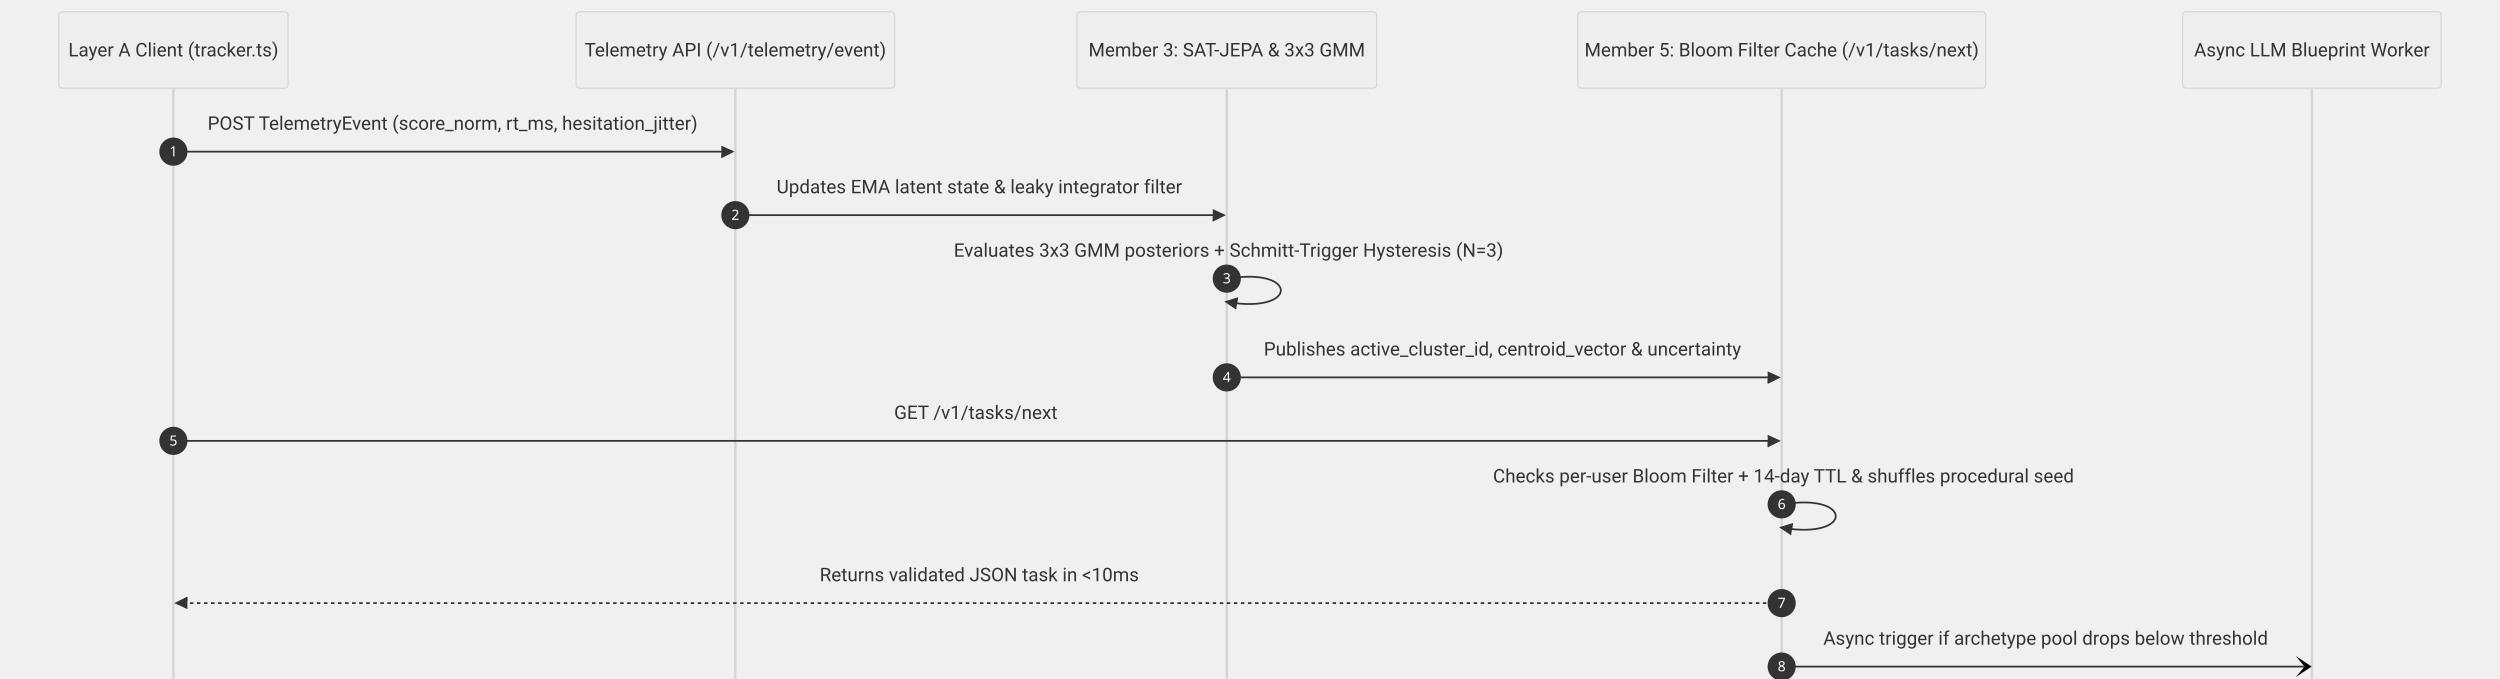
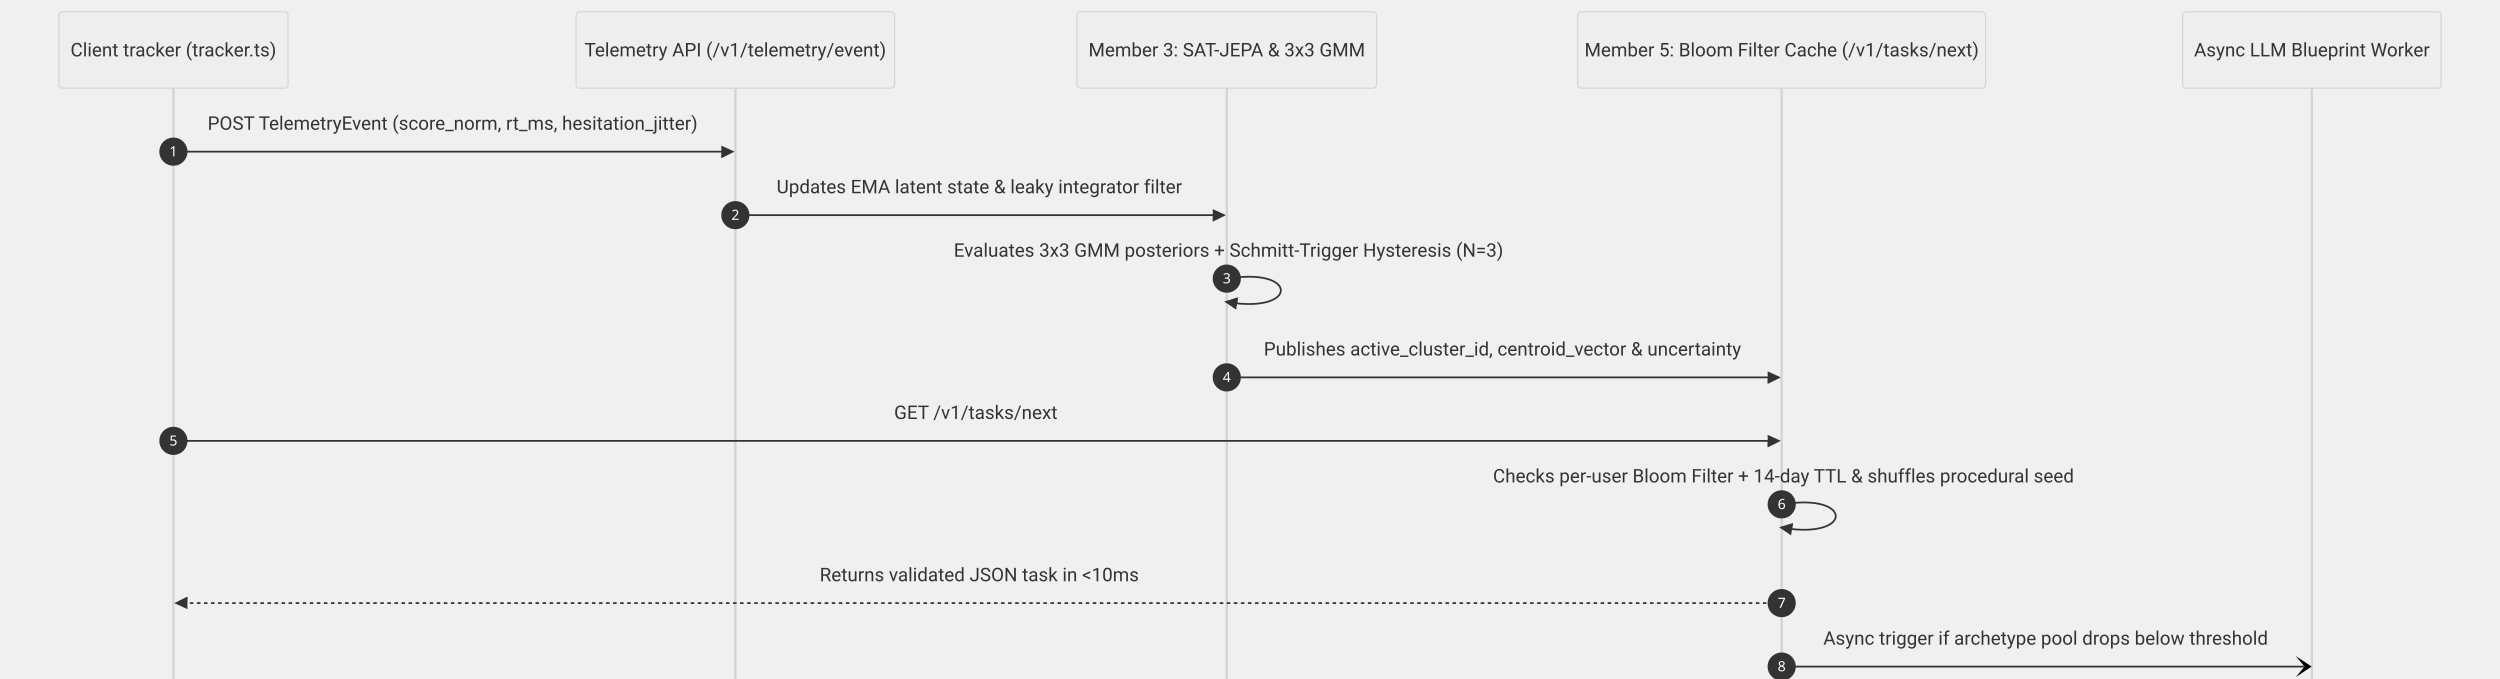
<svg xmlns="http://www.w3.org/2000/svg" id="m_9" width="2126.5" height="577" viewBox="-50 -10 2126.5 577" role="graphics-document document" aria-roledescription="sequence">
  <g>
    <line id="actor46" x1="1916.5" y1="65" x2="1916.5" y2="2000" class="actor-line 200" stroke-width="0.5px" stroke="#999" name="Worker" data-et="life-line" data-id="Worker" />
    <g id="root-46" data-et="participant" data-type="participant" data-id="Worker">
      <rect x="1806.5" y="0" fill="#eaeaea" stroke="#666" width="220" height="65" name="Worker" rx="3" ry="3" class="actor actor-top" />
      <text x="1916.5" y="32.5" dominant-baseline="central" alignment-baseline="central" class="actor actor-box" style="text-anchor: middle; font-size: 16px; font-weight: 400; font-family: -apple-system, BlinkMacSystemFont, &quot;Segoe UI&quot;, Roboto, Helvetica, Arial, sans-serif;">
        <tspan x="1916.5" dy="0">Async LLM Blueprint Worker</tspan>
      </text>
    </g>
  </g>
  <g>
    <line id="actor45" x1="1465.5" y1="65" x2="1465.5" y2="2000" class="actor-line 200" stroke-width="0.5px" stroke="#999" name="Cache" data-et="life-line" data-id="Cache" />
    <g id="root-45" data-et="participant" data-type="participant" data-id="Cache">
      <rect x="1292" y="0" fill="#eaeaea" stroke="#666" width="347" height="65" name="Cache" rx="3" ry="3" class="actor actor-top" />
      <text x="1465.5" y="32.5" dominant-baseline="central" alignment-baseline="central" class="actor actor-box" style="text-anchor: middle; font-size: 16px; font-weight: 400; font-family: -apple-system, BlinkMacSystemFont, &quot;Segoe UI&quot;, Roboto, Helvetica, Arial, sans-serif;">
        <tspan x="1465.5" dy="0">Member 5: Bloom Filter Cache (/v1/tasks/next)</tspan>
      </text>
    </g>
  </g>
  <g>
    <line id="actor44" x1="993.5" y1="65" x2="993.5" y2="2000" class="actor-line 200" stroke-width="0.5px" stroke="#999" name="JEPA" data-et="life-line" data-id="JEPA" />
    <g id="root-44" data-et="participant" data-type="participant" data-id="JEPA">
      <rect x="866" y="0" fill="#eaeaea" stroke="#666" width="255" height="65" name="JEPA" rx="3" ry="3" class="actor actor-top" />
      <text x="993.5" y="32.5" dominant-baseline="central" alignment-baseline="central" class="actor actor-box" style="text-anchor: middle; font-size: 16px; font-weight: 400; font-family: -apple-system, BlinkMacSystemFont, &quot;Segoe UI&quot;, Roboto, Helvetica, Arial, sans-serif;">
        <tspan x="993.5" dy="0">Member 3: SAT-JEPA &amp; 3x3 GMM</tspan>
      </text>
    </g>
  </g>
  <g>
    <line id="actor43" x1="575.5" y1="65" x2="575.5" y2="2000" class="actor-line 200" stroke-width="0.5px" stroke="#999" name="API" data-et="life-line" data-id="API" />
    <g id="root-43" data-et="participant" data-type="participant" data-id="API">
      <rect x="440" y="0" fill="#eaeaea" stroke="#666" width="271" height="65" name="API" rx="3" ry="3" class="actor actor-top" />
      <text x="575.5" y="32.5" dominant-baseline="central" alignment-baseline="central" class="actor actor-box" style="text-anchor: middle; font-size: 16px; font-weight: 400; font-family: -apple-system, BlinkMacSystemFont, &quot;Segoe UI&quot;, Roboto, Helvetica, Arial, sans-serif;">
        <tspan x="575.5" dy="0">Telemetry API (/v1/telemetry/event)</tspan>
      </text>
    </g>
  </g>
  <g>
    <line id="actor42" x1="97.5" y1="65" x2="97.5" y2="2000" class="actor-line 200" stroke-width="0.5px" stroke="#999" name="Client" data-et="life-line" data-id="Client" />
    <g id="root-42" data-et="participant" data-type="participant" data-id="Client">
      <rect x="0" y="0" fill="#eaeaea" stroke="#666" width="195" height="65" name="Client" rx="3" ry="3" class="actor actor-top" />
      <text x="97.5" y="32.5" dominant-baseline="central" alignment-baseline="central" class="actor actor-box" style="text-anchor: middle; font-size: 16px; font-weight: 400; font-family: -apple-system, BlinkMacSystemFont, &quot;Segoe UI&quot;, Roboto, Helvetica, Arial, sans-serif;">
-         <tspan x="97.5" dy="0">Layer A Client (tracker.ts)</tspan>
+         <tspan x="97.5" dy="0">Client tracker (tracker.ts)</tspan>
      </text>
    </g>
  </g>
  <style>#m_9{font-family:-apple-system,BlinkMacSystemFont,"Segoe UI",Roboto,Helvetica,Arial,sans-serif;font-size:16px;fill:#000000;}@keyframes edge-animation-frame{from{stroke-dashoffset:0;}}@keyframes dash{to{stroke-dashoffset:0;}}#m_9 .edge-animation-slow{stroke-dasharray:9,5!important;stroke-dashoffset:900;animation:dash 50s linear infinite;stroke-linecap:round;}#m_9 .edge-animation-fast{stroke-dasharray:9,5!important;stroke-dashoffset:900;animation:dash 20s linear infinite;stroke-linecap:round;}#m_9 .error-icon{fill:#552222;}#m_9 .error-text{fill:#552222;stroke:#552222;}#m_9 .edge-thickness-normal{stroke-width:1px;}#m_9 .edge-thickness-thick{stroke-width:3.5px;}#m_9 .edge-pattern-solid{stroke-dasharray:0;}#m_9 .edge-thickness-invisible{stroke-width:0;fill:none;}#m_9 .edge-pattern-dashed{stroke-dasharray:3;}#m_9 .edge-pattern-dotted{stroke-dasharray:2;}#m_9 .marker{fill:#666;stroke:#666;}#m_9 .marker.cross{stroke:#666;}#m_9 svg{font-family:-apple-system,BlinkMacSystemFont,"Segoe UI",Roboto,Helvetica,Arial,sans-serif;font-size:16px;}#m_9 p{margin:0;}#m_9 .actor{stroke:hsl(0, 0%, 83%);fill:#eee;stroke-width:1;}#m_9 rect.actor.outer-path[data-look="neo"]{filter:drop-shadow( 1px 2px 2px rgba(185,185,185,1));}#m_9 rect.note[data-look="neo"]{stroke:#999;fill:#666;filter:drop-shadow( 1px 2px 2px rgba(185,185,185,1));}#m_9 text.actor&gt;tspan{fill:#333;stroke:none;}#m_9 .actor-line{stroke:hsl(0, 0%, 83%);}#m_9 .innerArc{stroke-width:1.5;stroke-dasharray:none;}#m_9 .messageLine0{stroke-width:1.5;stroke-dasharray:none;stroke:#333;}#m_9 .messageLine1{stroke-width:1.5;stroke-dasharray:2,2;stroke:#333;}#m_9 [id$="-arrowhead"] path{fill:#333;stroke:#333;}#m_9 .sequenceNumber{fill:white;}#m_9 [id$="-sequencenumber"]{fill:#333;}#m_9 [id$="-crosshead"] path{fill:#333;stroke:#333;}#m_9 .messageText{fill:#333;stroke:none;}#m_9 .labelBox{stroke:hsl(0, 0%, 83%);fill:#eee;filter:none;}#m_9 .labelText,#m_9 .labelText&gt;tspan{fill:#333;stroke:none;}#m_9 .loopText,#m_9 .loopText&gt;tspan{fill:#333;stroke:none;}#m_9 .sectionTitle,#m_9 .sectionTitle&gt;tspan{fill:#333;stroke:none;}#m_9 .loopLine{stroke-width:2px;stroke-dasharray:2,2;stroke:hsl(0, 0%, 83%);fill:hsl(0, 0%, 83%);}#m_9 .note{stroke:#999;fill:#666;}#m_9 .noteText,#m_9 .noteText&gt;tspan{fill:#fff;stroke:none;font-weight:normal;}#m_9 .activation0{fill:#f4f4f4;stroke:#666;}#m_9 .activation1{fill:#f4f4f4;stroke:#666;}#m_9 .activation2{fill:#f4f4f4;stroke:#666;}#m_9 .actorPopupMenu{position:absolute;}#m_9 .actorPopupMenuPanel{position:absolute;fill:#eee;box-shadow:0px 8px 16px 0px rgba(0,0,0,0.2);filter:drop-shadow(3px 5px 2px rgb(0 0 0 / 0.4));}#m_9 .actor-man circle,#m_9 line{fill:#eee;stroke-width:2px;}#m_9 g rect.rect{filter:drop-shadow( 1px 2px 2px rgba(185,185,185,1));stroke:#999;}#m_9 .node .neo-node{stroke:#999;}#m_9 [data-look="neo"].node rect,#m_9 [data-look="neo"].cluster rect,#m_9 [data-look="neo"].node polygon{stroke:url(#m_9-gradient);filter:drop-shadow( 1px 2px 2px rgba(185,185,185,1));}#m_9 [data-look="neo"].swimlane.cluster rect{filter:none;}#m_9 [data-look="neo"].node path{stroke:url(#m_9-gradient);stroke-width:1px;}#m_9 [data-look="neo"].node .outer-path{filter:drop-shadow( 1px 2px 2px rgba(185,185,185,1));}#m_9 [data-look="neo"].node .neo-line path{stroke:#999;filter:none;}#m_9 [data-look="neo"].node circle{stroke:url(#m_9-gradient);filter:drop-shadow( 1px 2px 2px rgba(185,185,185,1));}#m_9 [data-look="neo"].node circle .state-start{fill:#000000;}#m_9 [data-look="neo"].icon-shape .icon{fill:url(#m_9-gradient);filter:drop-shadow( 1px 2px 2px rgba(185,185,185,1));}#m_9 [data-look="neo"].icon-shape .icon-neo path{stroke:url(#m_9-gradient);filter:drop-shadow( 1px 2px 2px rgba(185,185,185,1));}#m_9 :root{--mermaid-font-family:-apple-system,BlinkMacSystemFont,"Segoe UI",Roboto,Helvetica,Arial,sans-serif;}</style>
  <g />
  <defs>
    <symbol id="m_9-computer" width="24" height="24">
      <path transform="scale(.5)" d="M2 2v13h20v-13h-20zm18 11h-16v-9h16v9zm-10.228 6l.466-1h3.524l.467 1h-4.457zm14.228 3h-24l2-6h2.104l-1.33 4h18.45l-1.297-4h2.073l2 6zm-5-10h-14v-7h14v7z" />
    </symbol>
  </defs>
  <defs>
    <symbol id="m_9-database" fill-rule="evenodd" clip-rule="evenodd">
      <path transform="scale(.5)" d="M12.258.001l.256.004.255.005.253.008.251.01.249.012.247.015.246.016.242.019.241.02.239.023.236.024.233.027.231.028.229.031.225.032.223.034.22.036.217.038.214.04.211.041.208.043.205.045.201.046.198.048.194.05.191.051.187.053.183.054.18.056.175.057.172.059.168.06.163.061.16.063.155.064.15.066.074.033.073.033.071.034.07.034.069.035.068.035.067.035.066.035.064.036.064.036.062.036.06.036.06.037.058.037.058.037.055.038.055.038.053.038.052.038.051.039.05.039.048.039.047.039.045.04.044.04.043.04.041.04.04.041.039.041.037.041.036.041.034.041.033.042.032.042.03.042.029.042.027.042.026.043.024.043.023.043.021.043.02.043.018.044.017.043.015.044.013.044.012.044.011.045.009.044.007.045.006.045.004.045.002.045.001.045v17l-.001.045-.002.045-.004.045-.006.045-.007.045-.009.044-.011.045-.012.044-.013.044-.015.044-.017.043-.018.044-.02.043-.021.043-.023.043-.024.043-.026.043-.027.042-.029.042-.03.042-.032.042-.033.042-.034.041-.036.041-.037.041-.039.041-.04.041-.041.04-.043.04-.044.04-.045.04-.047.039-.048.039-.05.039-.051.039-.052.038-.053.038-.055.038-.055.038-.058.037-.058.037-.06.037-.06.036-.062.036-.064.036-.064.036-.066.035-.067.035-.068.035-.069.035-.07.034-.071.034-.073.033-.074.033-.15.066-.155.064-.16.063-.163.061-.168.06-.172.059-.175.057-.18.056-.183.054-.187.053-.191.051-.194.05-.198.048-.201.046-.205.045-.208.043-.211.041-.214.04-.217.038-.22.036-.223.034-.225.032-.229.031-.231.028-.233.027-.236.024-.239.023-.241.02-.242.019-.246.016-.247.015-.249.012-.251.01-.253.008-.255.005-.256.004-.258.001-.258-.001-.256-.004-.255-.005-.253-.008-.251-.01-.249-.012-.247-.015-.245-.016-.243-.019-.241-.02-.238-.023-.236-.024-.234-.027-.231-.028-.228-.031-.226-.032-.223-.034-.22-.036-.217-.038-.214-.04-.211-.041-.208-.043-.204-.045-.201-.046-.198-.048-.195-.05-.19-.051-.187-.053-.184-.054-.179-.056-.176-.057-.172-.059-.167-.06-.164-.061-.159-.063-.155-.064-.151-.066-.074-.033-.072-.033-.072-.034-.07-.034-.069-.035-.068-.035-.067-.035-.066-.035-.064-.036-.063-.036-.062-.036-.061-.036-.06-.037-.058-.037-.057-.037-.056-.038-.055-.038-.053-.038-.052-.038-.051-.039-.049-.039-.049-.039-.046-.039-.046-.04-.044-.04-.043-.04-.041-.04-.04-.041-.039-.041-.037-.041-.036-.041-.034-.041-.033-.042-.032-.042-.03-.042-.029-.042-.027-.042-.026-.043-.024-.043-.023-.043-.021-.043-.02-.043-.018-.044-.017-.043-.015-.044-.013-.044-.012-.044-.011-.045-.009-.044-.007-.045-.006-.045-.004-.045-.002-.045-.001-.045v-17l.001-.045.002-.045.004-.045.006-.045.007-.045.009-.044.011-.045.012-.044.013-.044.015-.044.017-.043.018-.044.02-.043.021-.043.023-.043.024-.043.026-.043.027-.042.029-.042.03-.042.032-.042.033-.042.034-.041.036-.041.037-.041.039-.041.04-.041.041-.04.043-.04.044-.04.046-.04.046-.039.049-.039.049-.039.051-.039.052-.038.053-.038.055-.038.056-.038.057-.037.058-.037.06-.037.061-.036.062-.036.063-.036.064-.036.066-.035.067-.035.068-.035.069-.035.07-.034.072-.034.072-.033.074-.033.151-.066.155-.064.159-.063.164-.061.167-.06.172-.059.176-.057.179-.056.184-.054.187-.053.19-.051.195-.05.198-.048.201-.046.204-.045.208-.043.211-.041.214-.04.217-.038.22-.036.223-.034.226-.032.228-.031.231-.028.234-.027.236-.024.238-.023.241-.02.243-.019.245-.016.247-.015.249-.012.251-.01.253-.008.255-.005.256-.004.258-.001.258.001zm-9.258 20.499v.01l.001.021.003.021.004.022.005.021.006.022.007.022.009.023.01.022.011.023.012.023.013.023.015.023.016.024.017.023.018.024.019.024.021.024.022.025.023.024.024.025.052.049.056.05.061.051.066.051.07.051.075.051.079.052.084.052.088.052.092.052.097.052.102.051.105.052.11.052.114.051.119.051.123.051.127.05.131.05.135.05.139.048.144.049.147.047.152.047.155.047.16.045.163.045.167.043.171.043.176.041.178.041.183.039.187.039.19.037.194.035.197.035.202.033.204.031.209.03.212.029.216.027.219.025.222.024.226.021.23.02.233.018.236.016.24.015.243.012.246.01.249.008.253.005.256.004.259.001.26-.001.257-.004.254-.005.25-.008.247-.011.244-.012.241-.014.237-.016.233-.018.231-.021.226-.021.224-.024.22-.026.216-.027.212-.028.21-.031.205-.031.202-.034.198-.034.194-.036.191-.037.187-.039.183-.04.179-.04.175-.042.172-.043.168-.044.163-.045.16-.046.155-.046.152-.047.148-.048.143-.049.139-.049.136-.05.131-.05.126-.05.123-.051.118-.052.114-.051.11-.052.106-.052.101-.052.096-.052.092-.052.088-.053.083-.051.079-.052.074-.052.07-.051.065-.051.06-.051.056-.05.051-.05.023-.024.023-.025.021-.024.02-.024.019-.024.018-.024.017-.024.015-.023.014-.024.013-.023.012-.023.01-.023.01-.022.008-.022.006-.022.006-.022.004-.022.004-.021.001-.021.001-.021v-4.127l-.077.055-.08.053-.083.054-.085.053-.087.052-.09.052-.093.051-.095.05-.097.05-.1.049-.102.049-.105.048-.106.047-.109.047-.111.046-.114.045-.115.045-.118.044-.12.043-.122.042-.124.042-.126.041-.128.04-.13.04-.132.038-.134.038-.135.037-.138.037-.139.035-.142.035-.143.034-.144.033-.147.032-.148.031-.15.03-.151.03-.153.029-.154.027-.156.027-.158.026-.159.025-.161.024-.162.023-.163.022-.165.021-.166.02-.167.019-.169.018-.169.017-.171.016-.173.015-.173.014-.175.013-.175.012-.177.011-.178.01-.179.008-.179.008-.181.006-.182.005-.182.004-.184.003-.184.002h-.37l-.184-.002-.184-.003-.182-.004-.182-.005-.181-.006-.179-.008-.179-.008-.178-.01-.176-.011-.176-.012-.175-.013-.173-.014-.172-.015-.171-.016-.17-.017-.169-.018-.167-.019-.166-.02-.165-.021-.163-.022-.162-.023-.161-.024-.159-.025-.157-.026-.156-.027-.155-.027-.153-.029-.151-.03-.15-.03-.148-.031-.146-.032-.145-.033-.143-.034-.141-.035-.14-.035-.137-.037-.136-.037-.134-.038-.132-.038-.13-.04-.128-.04-.126-.041-.124-.042-.122-.042-.12-.044-.117-.043-.116-.045-.113-.045-.112-.046-.109-.047-.106-.047-.105-.048-.102-.049-.1-.049-.097-.05-.095-.05-.093-.052-.09-.051-.087-.052-.085-.053-.083-.054-.08-.054-.077-.054v4.127zm0-5.654v.011l.001.021.003.021.004.021.005.022.006.022.007.022.009.022.01.022.011.023.012.023.013.023.015.024.016.023.017.024.018.024.019.024.021.024.022.024.023.025.024.024.052.05.056.05.061.05.066.051.07.051.075.052.079.051.084.052.088.052.092.052.097.052.102.052.105.052.11.051.114.051.119.052.123.05.127.051.131.05.135.049.139.049.144.048.147.048.152.047.155.046.16.045.163.045.167.044.171.042.176.042.178.04.183.04.187.038.19.037.194.036.197.034.202.033.204.032.209.03.212.028.216.027.219.025.222.024.226.022.23.02.233.018.236.016.24.014.243.012.246.01.249.008.253.006.256.003.259.001.26-.001.257-.003.254-.006.25-.008.247-.01.244-.012.241-.015.237-.016.233-.018.231-.02.226-.022.224-.024.22-.025.216-.027.212-.029.21-.03.205-.032.202-.033.198-.035.194-.036.191-.037.187-.039.183-.039.179-.041.175-.042.172-.043.168-.044.163-.045.16-.045.155-.047.152-.047.148-.048.143-.048.139-.05.136-.049.131-.05.126-.051.123-.051.118-.051.114-.052.11-.052.106-.052.101-.052.096-.052.092-.052.088-.052.083-.052.079-.052.074-.051.07-.052.065-.051.06-.05.056-.051.051-.049.023-.025.023-.024.021-.025.02-.024.019-.024.018-.024.017-.024.015-.023.014-.023.013-.024.012-.022.01-.023.01-.023.008-.022.006-.022.006-.022.004-.021.004-.022.001-.021.001-.021v-4.139l-.077.054-.08.054-.083.054-.085.052-.087.053-.09.051-.093.051-.095.051-.097.05-.1.049-.102.049-.105.048-.106.047-.109.047-.111.046-.114.045-.115.044-.118.044-.12.044-.122.042-.124.042-.126.041-.128.04-.13.039-.132.039-.134.038-.135.037-.138.036-.139.036-.142.035-.143.033-.144.033-.147.033-.148.031-.15.03-.151.03-.153.028-.154.028-.156.027-.158.026-.159.025-.161.024-.162.023-.163.022-.165.021-.166.02-.167.019-.169.018-.169.017-.171.016-.173.015-.173.014-.175.013-.175.012-.177.011-.178.009-.179.009-.179.007-.181.007-.182.005-.182.004-.184.003-.184.002h-.37l-.184-.002-.184-.003-.182-.004-.182-.005-.181-.007-.179-.007-.179-.009-.178-.009-.176-.011-.176-.012-.175-.013-.173-.014-.172-.015-.171-.016-.17-.017-.169-.018-.167-.019-.166-.02-.165-.021-.163-.022-.162-.023-.161-.024-.159-.025-.157-.026-.156-.027-.155-.028-.153-.028-.151-.03-.15-.03-.148-.031-.146-.033-.145-.033-.143-.033-.141-.035-.14-.036-.137-.036-.136-.037-.134-.038-.132-.039-.13-.039-.128-.04-.126-.041-.124-.042-.122-.043-.12-.043-.117-.044-.116-.044-.113-.046-.112-.046-.109-.046-.106-.047-.105-.048-.102-.049-.1-.049-.097-.05-.095-.051-.093-.051-.09-.051-.087-.053-.085-.052-.083-.054-.08-.054-.077-.054v4.139zm0-5.666v.011l.001.02.003.022.004.021.005.022.006.021.007.022.009.023.01.022.011.023.012.023.013.023.015.023.016.024.017.024.018.023.019.024.021.025.022.024.023.024.024.025.052.05.056.05.061.05.066.051.07.051.075.052.079.051.084.052.088.052.092.052.097.052.102.052.105.051.11.052.114.051.119.051.123.051.127.05.131.05.135.05.139.049.144.048.147.048.152.047.155.046.16.045.163.045.167.043.171.043.176.042.178.04.183.04.187.038.19.037.194.036.197.034.202.033.204.032.209.03.212.028.216.027.219.025.222.024.226.021.23.02.233.018.236.017.24.014.243.012.246.01.249.008.253.006.256.003.259.001.26-.001.257-.003.254-.006.25-.008.247-.01.244-.013.241-.014.237-.016.233-.018.231-.02.226-.022.224-.024.22-.025.216-.027.212-.029.21-.03.205-.032.202-.033.198-.035.194-.036.191-.037.187-.039.183-.039.179-.041.175-.042.172-.043.168-.044.163-.045.16-.045.155-.047.152-.047.148-.048.143-.049.139-.049.136-.049.131-.051.126-.05.123-.051.118-.052.114-.051.11-.052.106-.052.101-.052.096-.052.092-.052.088-.052.083-.052.079-.052.074-.052.07-.051.065-.051.06-.051.056-.05.051-.049.023-.025.023-.025.021-.024.02-.024.019-.024.018-.024.017-.024.015-.023.014-.024.013-.023.012-.023.01-.022.01-.023.008-.022.006-.022.006-.022.004-.022.004-.021.001-.021.001-.021v-4.153l-.077.054-.08.054-.083.053-.085.053-.087.053-.09.051-.093.051-.095.051-.097.05-.1.049-.102.048-.105.048-.106.048-.109.046-.111.046-.114.046-.115.044-.118.044-.12.043-.122.043-.124.042-.126.041-.128.04-.13.039-.132.039-.134.038-.135.037-.138.036-.139.036-.142.034-.143.034-.144.033-.147.032-.148.032-.15.03-.151.03-.153.028-.154.028-.156.027-.158.026-.159.024-.161.024-.162.023-.163.023-.165.021-.166.02-.167.019-.169.018-.169.017-.171.016-.173.015-.173.014-.175.013-.175.012-.177.01-.178.01-.179.009-.179.007-.181.006-.182.006-.182.004-.184.003-.184.001-.185.001-.185-.001-.184-.001-.184-.003-.182-.004-.182-.006-.181-.006-.179-.007-.179-.009-.178-.01-.176-.01-.176-.012-.175-.013-.173-.014-.172-.015-.171-.016-.17-.017-.169-.018-.167-.019-.166-.02-.165-.021-.163-.023-.162-.023-.161-.024-.159-.024-.157-.026-.156-.027-.155-.028-.153-.028-.151-.03-.15-.03-.148-.032-.146-.032-.145-.033-.143-.034-.141-.034-.14-.036-.137-.036-.136-.037-.134-.038-.132-.039-.13-.039-.128-.041-.126-.041-.124-.041-.122-.043-.12-.043-.117-.044-.116-.044-.113-.046-.112-.046-.109-.046-.106-.048-.105-.048-.102-.048-.1-.05-.097-.049-.095-.051-.093-.051-.09-.052-.087-.052-.085-.053-.083-.053-.08-.054-.077-.054v4.153zm8.74-8.179l-.257.004-.254.005-.25.008-.247.011-.244.012-.241.014-.237.016-.233.018-.231.021-.226.022-.224.023-.22.026-.216.027-.212.028-.21.031-.205.032-.202.033-.198.034-.194.036-.191.038-.187.038-.183.04-.179.041-.175.042-.172.043-.168.043-.163.045-.16.046-.155.046-.152.048-.148.048-.143.048-.139.049-.136.05-.131.05-.126.051-.123.051-.118.051-.114.052-.11.052-.106.052-.101.052-.096.052-.092.052-.088.052-.083.052-.079.052-.074.051-.07.052-.065.051-.06.05-.056.05-.051.05-.023.025-.023.024-.021.024-.02.025-.019.024-.018.024-.017.023-.015.024-.014.023-.013.023-.012.023-.01.023-.01.022-.008.022-.006.023-.006.021-.004.022-.004.021-.001.021-.001.021.001.021.001.021.004.021.004.022.006.021.006.023.008.022.01.022.01.023.012.023.013.023.014.023.015.024.017.023.018.024.019.024.02.025.021.024.023.024.023.025.051.05.056.05.06.05.065.051.07.052.074.051.079.052.083.052.088.052.092.052.096.052.101.052.106.052.11.052.114.052.118.051.123.051.126.051.131.05.136.05.139.049.143.048.148.048.152.048.155.046.16.046.163.045.168.043.172.043.175.042.179.041.183.04.187.038.191.038.194.036.198.034.202.033.205.032.21.031.212.028.216.027.22.026.224.023.226.022.231.021.233.018.237.016.241.014.244.012.247.011.25.008.254.005.257.004.26.001.26-.001.257-.004.254-.005.25-.008.247-.011.244-.012.241-.014.237-.016.233-.018.231-.021.226-.022.224-.023.22-.026.216-.027.212-.028.21-.031.205-.032.202-.033.198-.034.194-.036.191-.038.187-.038.183-.04.179-.041.175-.042.172-.043.168-.043.163-.045.16-.046.155-.046.152-.048.148-.048.143-.048.139-.049.136-.05.131-.05.126-.051.123-.051.118-.051.114-.052.11-.052.106-.052.101-.052.096-.052.092-.052.088-.052.083-.052.079-.052.074-.051.07-.052.065-.051.06-.05.056-.05.051-.05.023-.025.023-.024.021-.024.02-.025.019-.024.018-.024.017-.023.015-.024.014-.023.013-.023.012-.023.01-.023.01-.022.008-.022.006-.023.006-.021.004-.022.004-.021.001-.021.001-.021-.001-.021-.001-.021-.004-.021-.004-.022-.006-.021-.006-.023-.008-.022-.01-.022-.01-.023-.012-.023-.013-.023-.014-.023-.015-.024-.017-.023-.018-.024-.019-.024-.02-.025-.021-.024-.023-.024-.023-.025-.051-.05-.056-.05-.06-.05-.065-.051-.07-.052-.074-.051-.079-.052-.083-.052-.088-.052-.092-.052-.096-.052-.101-.052-.106-.052-.11-.052-.114-.052-.118-.051-.123-.051-.126-.051-.131-.05-.136-.05-.139-.049-.143-.048-.148-.048-.152-.048-.155-.046-.16-.046-.163-.045-.168-.043-.172-.043-.175-.042-.179-.041-.183-.04-.187-.038-.191-.038-.194-.036-.198-.034-.202-.033-.205-.032-.21-.031-.212-.028-.216-.027-.22-.026-.224-.023-.226-.022-.231-.021-.233-.018-.237-.016-.241-.014-.244-.012-.247-.011-.25-.008-.254-.005-.257-.004-.26-.001-.26.001z" />
    </symbol>
  </defs>
  <defs>
    <symbol id="m_9-clock" width="24" height="24">
      <path transform="scale(.5)" d="M12 2c5.514 0 10 4.486 10 10s-4.486 10-10 10-10-4.486-10-10 4.486-10 10-10zm0-2c-6.627 0-12 5.373-12 12s5.373 12 12 12 12-5.373 12-12-5.373-12-12-12zm5.848 12.459c.202.038.202.333.001.372-1.907.361-6.045 1.111-6.547 1.111-.719 0-1.301-.582-1.301-1.301 0-.512.77-5.447 1.125-7.445.034-.192.312-.181.343.014l.985 6.238 5.394 1.011z" />
    </symbol>
  </defs>
  <defs>
    <marker id="m_9-arrowhead" refX="7.9" refY="5" markerUnits="userSpaceOnUse" markerWidth="12" markerHeight="12" orient="auto-start-reverse">
      <path d="M -1 0 L 10 5 L 0 10 z" />
    </marker>
  </defs>
  <defs>
    <marker id="m_9-crosshead" markerWidth="15" markerHeight="8" orient="auto" refX="4" refY="4.5">
      <path fill="none" stroke="#000000" stroke-width="1pt" d="M 1,2 L 6,7 M 6,2 L 1,7" style="stroke-dasharray: 0, 0;" />
    </marker>
  </defs>
  <defs>
    <marker id="m_9-filled-head" refX="15.5" refY="7" markerWidth="20" markerHeight="28" orient="auto">
      <path d="M 18,7 L9,13 L14,7 L9,1 Z" />
    </marker>
  </defs>
  <defs>
    <marker id="m_9-sequencenumber" refX="15" refY="15" markerWidth="60" markerHeight="40" orient="auto">
      <circle cx="15" cy="15" r="6" />
    </marker>
  </defs>
  <defs>
    <marker id="m_9-solidTopArrowHead" refX="7.9" refY="7.25" markerUnits="userSpaceOnUse" markerWidth="12" markerHeight="12" orient="auto-start-reverse">
      <path d="M 0 0 L 10 8 L 0 8 z" />
    </marker>
  </defs>
  <defs>
    <marker id="m_9-solidBottomArrowHead" refX="7.9" refY="0.75" markerUnits="userSpaceOnUse" markerWidth="12" markerHeight="12" orient="auto-start-reverse">
      <path d="M 0 0 L 10 0 L 0 8 z" />
    </marker>
  </defs>
  <defs>
    <marker id="m_9-stickTopArrowHead" refX="7.5" refY="7" markerUnits="userSpaceOnUse" markerWidth="12" markerHeight="12" orient="auto-start-reverse">
      <path d="M 0 0 L 7 7" stroke="black" stroke-width="1.5" fill="none" />
    </marker>
  </defs>
  <defs>
    <marker id="m_9-stickBottomArrowHead" refX="7.5" refY="0" markerUnits="userSpaceOnUse" markerWidth="12" markerHeight="12" orient="auto-start-reverse">
      <path d="M 0 7 L 7 0" stroke="black" stroke-width="1.5" fill="none" />
    </marker>
  </defs>
  <text x="335" y="80" text-anchor="middle" dominant-baseline="middle" alignment-baseline="middle" class="messageText" dy="1em" style="font-family: -apple-system, BlinkMacSystemFont, &quot;Segoe UI&quot;, Roboto, Helvetica, Arial, sans-serif; font-size: 16px; font-weight: 400;">POST TelemetryEvent (score_norm, rt_ms, hesitation_jitter)</text>
  <line x1="104.5" y1="119" x2="571.5" y2="119" class="messageLine0" data-et="message" data-id="i1" data-from="Client" data-to="API" stroke-width="2" stroke="none" marker-end="url(#m_9-arrowhead)" style="fill: none;" />
  <line x1="97.5" y1="119" x2="97.5" y2="119" stroke-width="0" marker-start="url(#m_9-sequencenumber)" />
  <text x="97.5" y="123" font-family="sans-serif" font-size="12px" text-anchor="middle" class="sequenceNumber">1</text>
  <text x="783" y="134" text-anchor="middle" dominant-baseline="middle" alignment-baseline="middle" class="messageText" dy="1em" style="font-family: -apple-system, BlinkMacSystemFont, &quot;Segoe UI&quot;, Roboto, Helvetica, Arial, sans-serif; font-size: 16px; font-weight: 400;">Updates EMA latent state &amp; leaky integrator filter</text>
  <line x1="582.5" y1="173" x2="989.5" y2="173" class="messageLine0" data-et="message" data-id="i2" data-from="API" data-to="JEPA" stroke-width="2" stroke="none" marker-end="url(#m_9-arrowhead)" style="fill: none;" />
  <line x1="575.5" y1="173" x2="575.5" y2="173" stroke-width="0" marker-start="url(#m_9-sequencenumber)" />
  <text x="575.5" y="177" font-family="sans-serif" font-size="12px" text-anchor="middle" class="sequenceNumber">2</text>
  <text x="995" y="188" text-anchor="middle" dominant-baseline="middle" alignment-baseline="middle" class="messageText" dy="1em" style="font-family: -apple-system, BlinkMacSystemFont, &quot;Segoe UI&quot;, Roboto, Helvetica, Arial, sans-serif; font-size: 16px; font-weight: 400;">Evaluates 3x3 GMM posteriors + Schmitt-Trigger Hysteresis (N=3)</text>
  <path d="M 994.5,227 C 1054.5,217 1054.5,257 994.5,247" class="messageLine0" data-et="message" data-id="i3" data-from="JEPA" data-to="JEPA" stroke-width="2" stroke="none" marker-end="url(#m_9-arrowhead)" x1="1000.5" style="fill: none;" />
  <line x1="993.5" y1="227" x2="993.5" y2="227" stroke-width="0" marker-start="url(#m_9-sequencenumber)" />
  <text x="993.5" y="231" font-family="sans-serif" font-size="12px" text-anchor="middle" class="sequenceNumber">3</text>
  <text x="1228" y="272" text-anchor="middle" dominant-baseline="middle" alignment-baseline="middle" class="messageText" dy="1em" style="font-family: -apple-system, BlinkMacSystemFont, &quot;Segoe UI&quot;, Roboto, Helvetica, Arial, sans-serif; font-size: 16px; font-weight: 400;">Publishes active_cluster_id, centroid_vector &amp; uncertainty</text>
  <line x1="1000.5" y1="311" x2="1461.5" y2="311" class="messageLine0" data-et="message" data-id="i4" data-from="JEPA" data-to="Cache" stroke-width="2" stroke="none" marker-end="url(#m_9-arrowhead)" style="fill: none;" />
  <line x1="993.5" y1="311" x2="993.5" y2="311" stroke-width="0" marker-start="url(#m_9-sequencenumber)" />
  <text x="993.5" y="315" font-family="sans-serif" font-size="12px" text-anchor="middle" class="sequenceNumber">4</text>
  <text x="780" y="326" text-anchor="middle" dominant-baseline="middle" alignment-baseline="middle" class="messageText" dy="1em" style="font-family: -apple-system, BlinkMacSystemFont, &quot;Segoe UI&quot;, Roboto, Helvetica, Arial, sans-serif; font-size: 16px; font-weight: 400;">GET /v1/tasks/next</text>
  <line x1="104.5" y1="365" x2="1461.5" y2="365" class="messageLine0" data-et="message" data-id="i5" data-from="Client" data-to="Cache" stroke-width="2" stroke="none" marker-end="url(#m_9-arrowhead)" style="fill: none;" />
  <line x1="97.5" y1="365" x2="97.5" y2="365" stroke-width="0" marker-start="url(#m_9-sequencenumber)" />
  <text x="97.5" y="369" font-family="sans-serif" font-size="12px" text-anchor="middle" class="sequenceNumber">5</text>
  <text x="1467" y="380" text-anchor="middle" dominant-baseline="middle" alignment-baseline="middle" class="messageText" dy="1em" style="font-family: -apple-system, BlinkMacSystemFont, &quot;Segoe UI&quot;, Roboto, Helvetica, Arial, sans-serif; font-size: 16px; font-weight: 400;">Checks per-user Bloom Filter + 14-day TTL &amp; shuffles procedural seed</text>
  <path d="M 1466.5,419 C 1526.5,409 1526.5,449 1466.5,439" class="messageLine0" data-et="message" data-id="i6" data-from="Cache" data-to="Cache" stroke-width="2" stroke="none" marker-end="url(#m_9-arrowhead)" x1="1472.5" style="fill: none;" />
  <line x1="1465.5" y1="419" x2="1465.5" y2="419" stroke-width="0" marker-start="url(#m_9-sequencenumber)" />
  <text x="1465.5" y="423" font-family="sans-serif" font-size="12px" text-anchor="middle" class="sequenceNumber">6</text>
  <text x="783" y="464" text-anchor="middle" dominant-baseline="middle" alignment-baseline="middle" class="messageText" dy="1em" style="font-family: -apple-system, BlinkMacSystemFont, &quot;Segoe UI&quot;, Roboto, Helvetica, Arial, sans-serif; font-size: 16px; font-weight: 400;">Returns validated JSON task in &lt;10ms</text>
  <line x1="1470.5" y1="503" x2="101.5" y2="503" class="messageLine1" data-et="message" data-id="i7" data-from="Cache" data-to="Client" stroke-width="2" stroke="none" marker-end="url(#m_9-arrowhead)" style="stroke-dasharray: 3, 3; fill: none;" />
  <line x1="1465.5" y1="503" x2="1465.5" y2="503" stroke-width="0" marker-start="url(#m_9-sequencenumber)" />
  <text x="1465.5" y="507" font-family="sans-serif" font-size="12px" text-anchor="middle" class="sequenceNumber">7</text>
  <text x="1690" y="518" text-anchor="middle" dominant-baseline="middle" alignment-baseline="middle" class="messageText" dy="1em" style="font-family: -apple-system, BlinkMacSystemFont, &quot;Segoe UI&quot;, Roboto, Helvetica, Arial, sans-serif; font-size: 16px; font-weight: 400;">Async trigger if archetype pool drops below threshold</text>
  <line x1="1472.5" y1="557" x2="1912.5" y2="557" class="messageLine0" data-et="message" data-id="i8" data-from="Cache" data-to="Worker" stroke-width="2" stroke="none" marker-end="url(#m_9-filled-head)" style="fill: none;" />
  <line x1="1465.5" y1="557" x2="1465.5" y2="557" stroke-width="0" marker-start="url(#m_9-sequencenumber)" />
  <text x="1465.5" y="561" font-family="sans-serif" font-size="12px" text-anchor="middle" class="sequenceNumber">8</text>
</svg>
